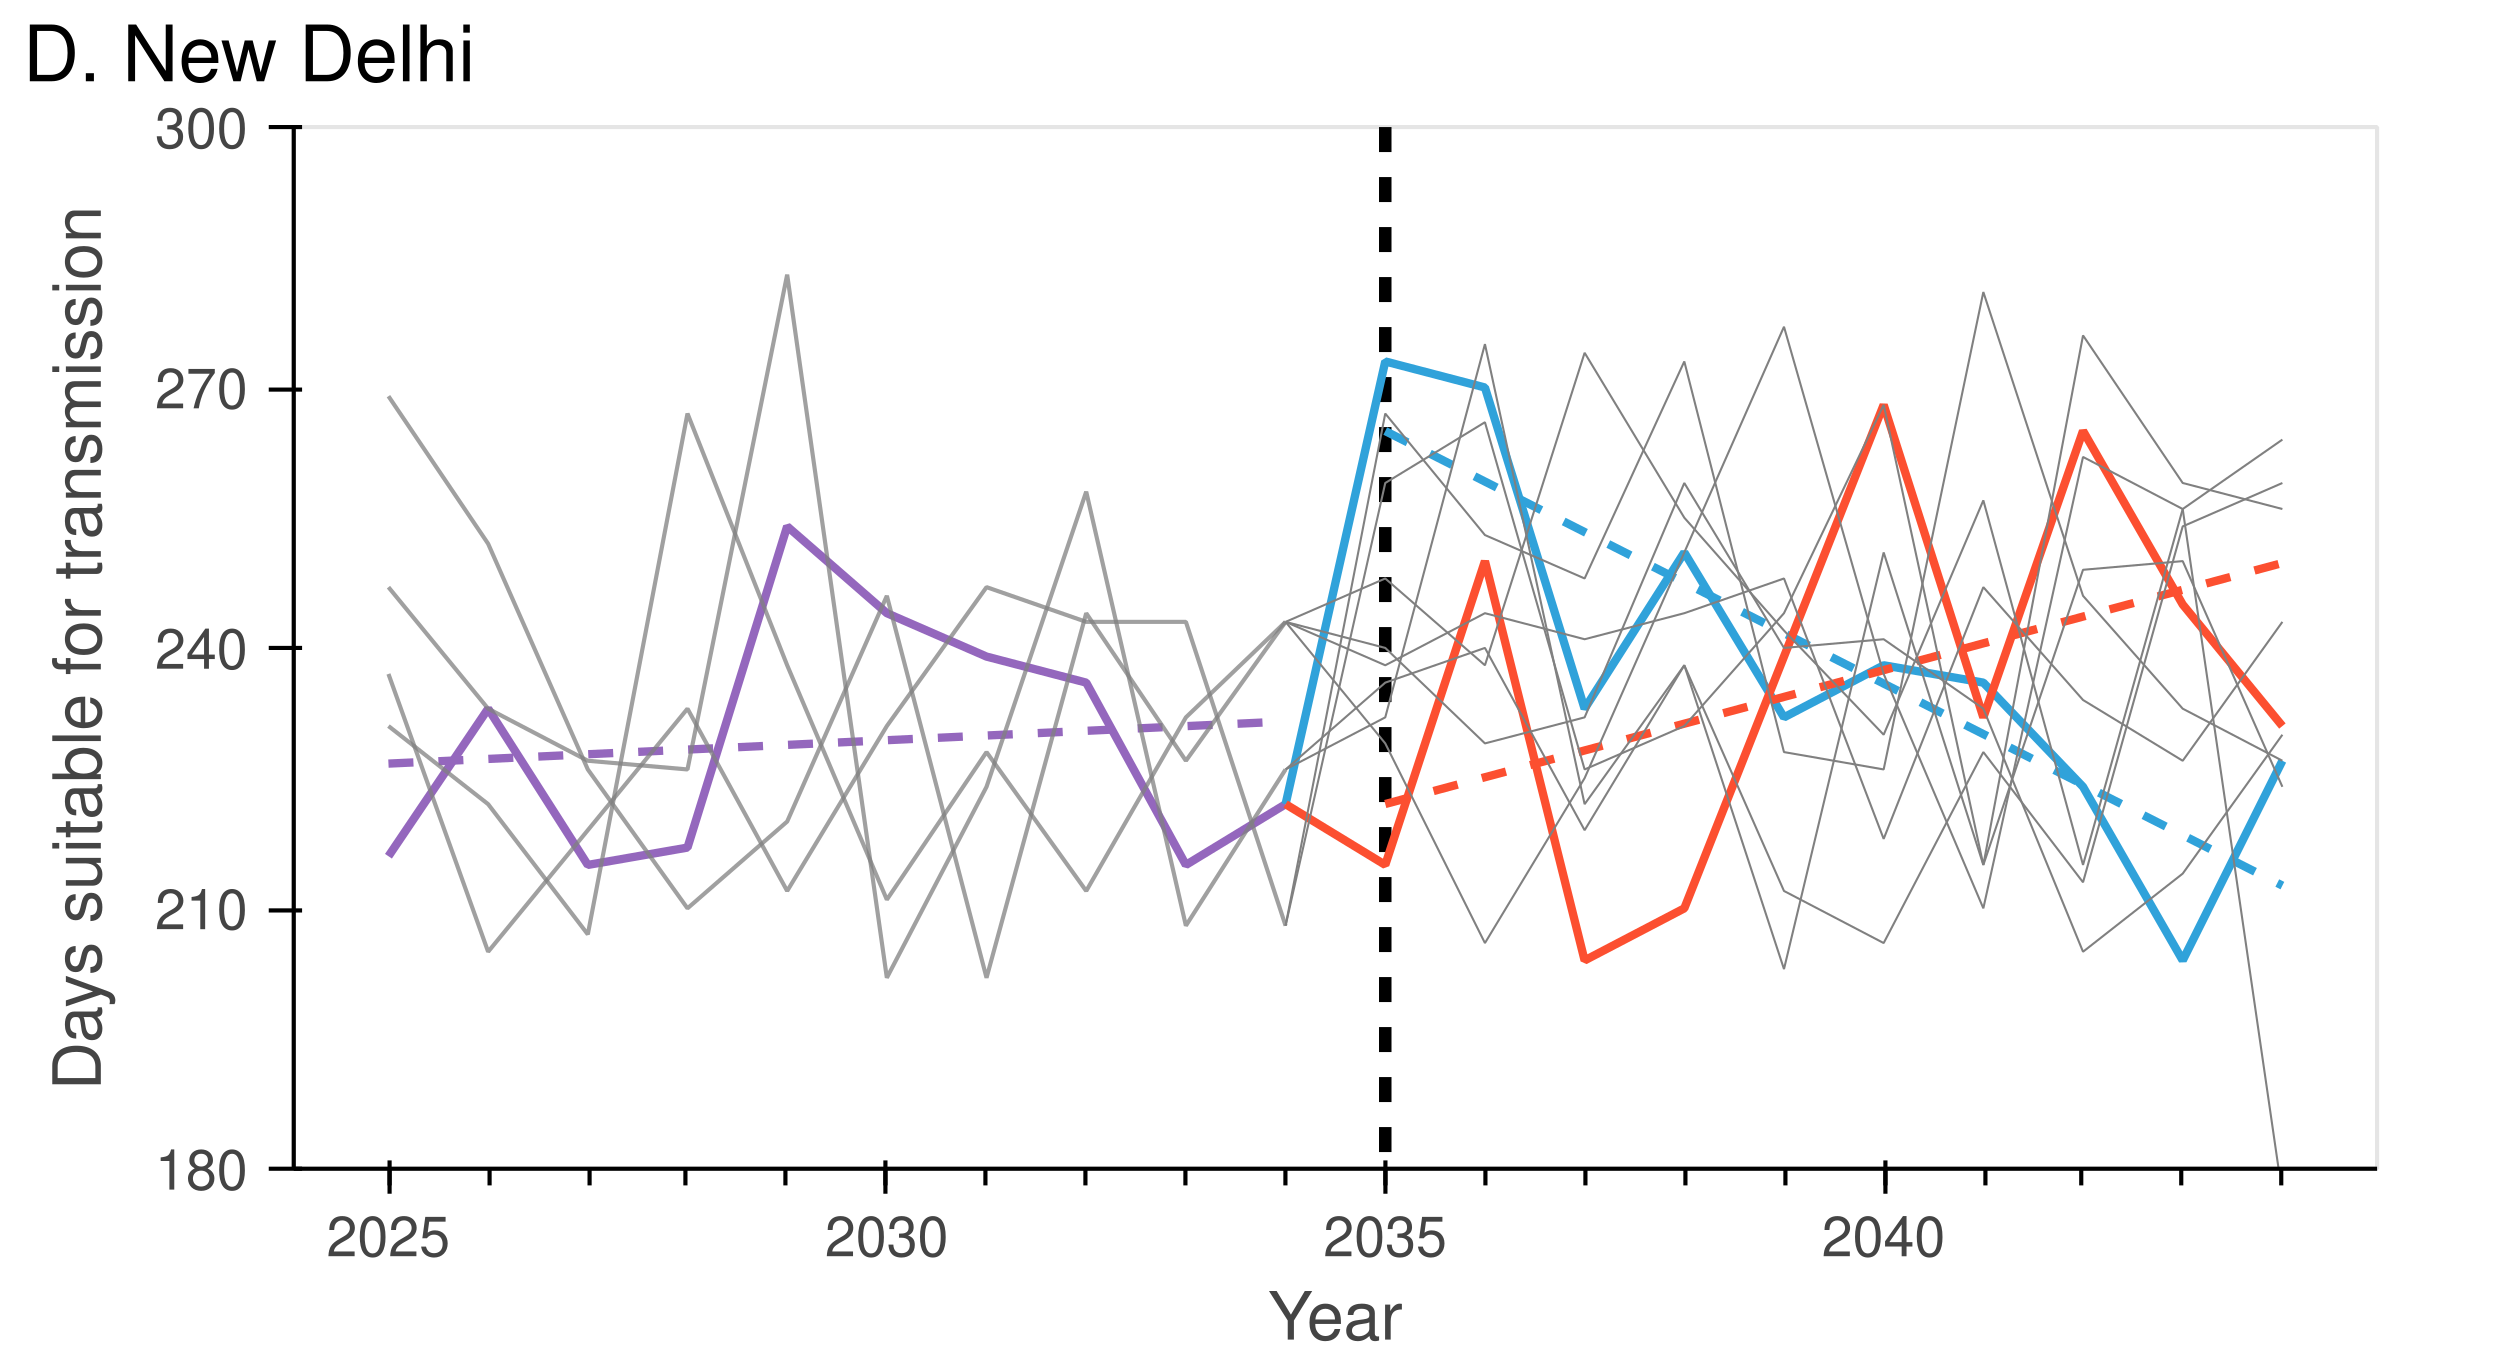
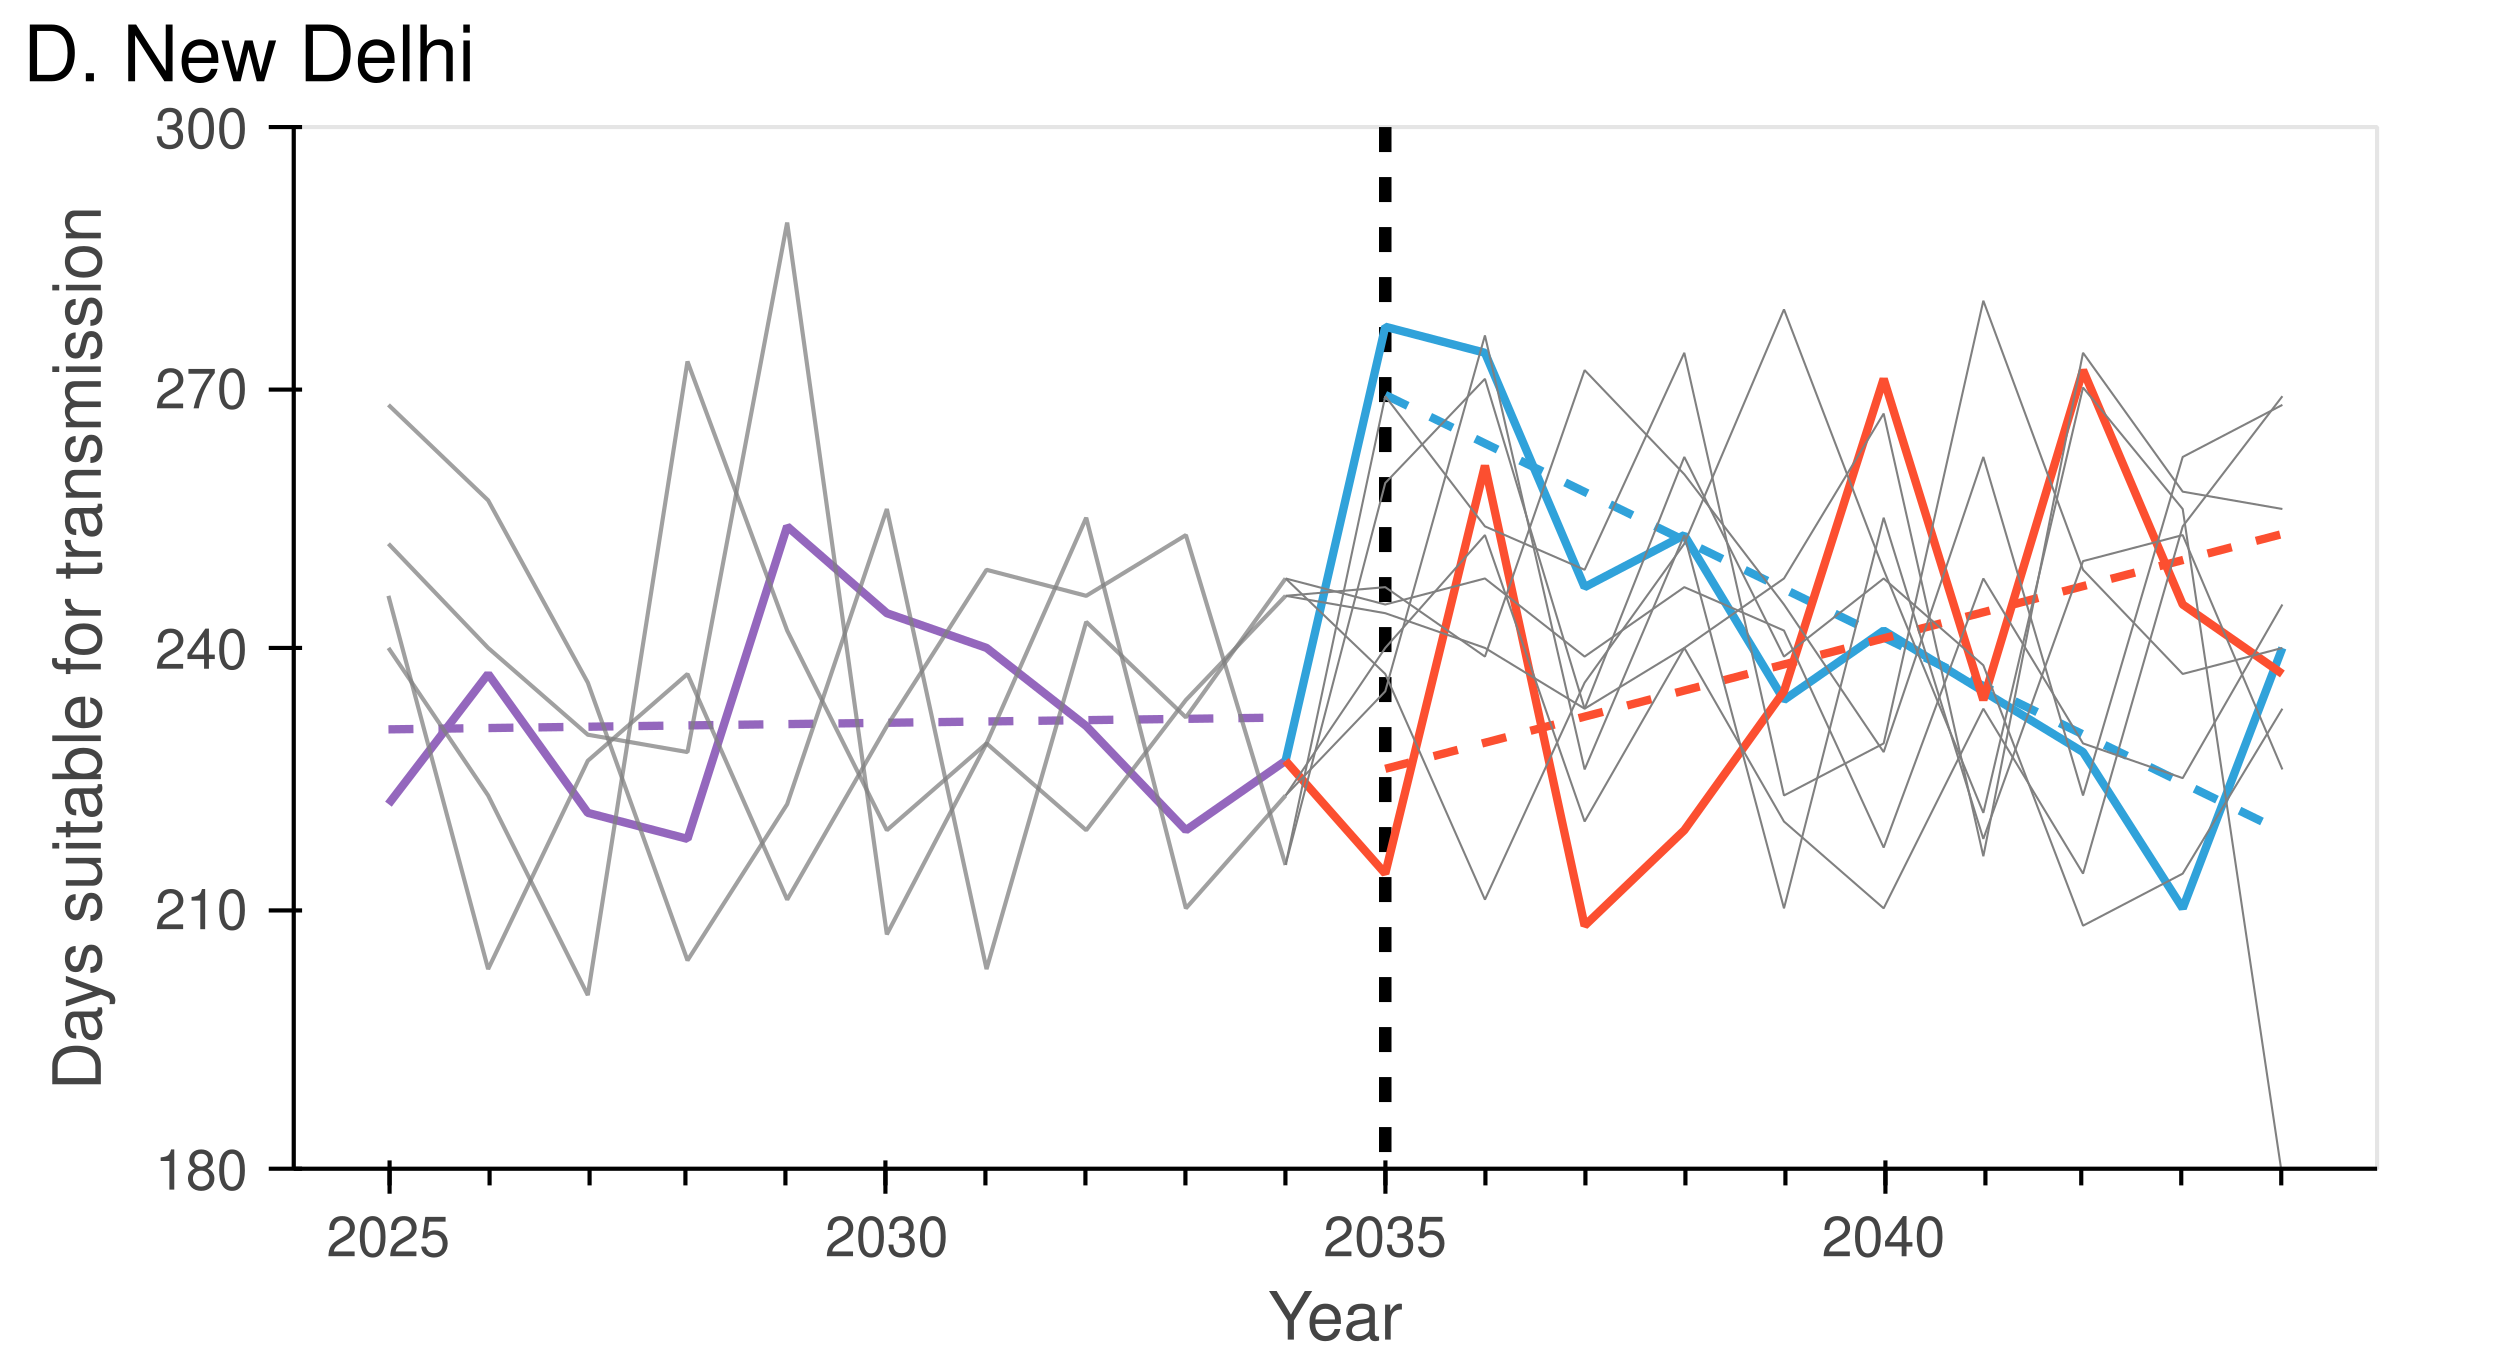
<svg xmlns="http://www.w3.org/2000/svg" version="1.1" width="600" height="329">
  <defs>
-     <clipPath id="mXKwTAkyufvT">
+     <clipPath id="wFftbDBOyaaT">
      <path fill="none" stroke="none" d="M 70.5 30.5 L 570.5 30.5 L 570.5 280.5 L 70.5 280.5 L 70.5 30.5 Z" />
    </clipPath>
-     <clipPath id="cqrPIpuktHcp">
+     <clipPath id="pTnTLRmtGqDW">
      <path fill="none" stroke="none" d="M 70.5 30.5 L 570.5 30.5 L 570.5 280.5 L 70.5 280.5 L 70.5 30.5 Z" />
    </clipPath>
-     <clipPath id="bVihnGoRhosu">
+     <clipPath id="gIXRAQSCoSQE">
      <path fill="none" stroke="none" d="M 70.5 30.5 L 570.5 30.5 L 570.5 280.5 L 70.5 280.5 L 70.5 30.5 Z" />
    </clipPath>
-     <clipPath id="kbGUTZBvZBLb">
+     <clipPath id="OtbQslHZBBNC">
      <path fill="none" stroke="none" d="M 70.5 30.5 L 570.5 30.5 L 570.5 280.5 L 70.5 280.5 L 70.5 30.5 Z" />
    </clipPath>
-     <clipPath id="OTJGDGrdKcAL">
+     <clipPath id="GBZhsQJFJEKF">
      <path fill="none" stroke="none" d="M 70.5 30.5 L 570.5 30.5 L 570.5 280.5 L 70.5 280.5 L 70.5 30.5 Z" />
    </clipPath>
-     <clipPath id="xBXflkrBEVOf">
+     <clipPath id="zNUaaTksSOrq">
      <path fill="none" stroke="none" d="M 70.5 30.5 L 570.5 30.5 L 570.5 280.5 L 70.5 280.5 L 70.5 30.5 Z" />
    </clipPath>
-     <clipPath id="gyZUVdlqQThA">
+     <clipPath id="ZtoKfqheoHre">
      <path fill="none" stroke="none" d="M 70.5 30.5 L 570.5 30.5 L 570.5 280.5 L 70.5 280.5 L 70.5 30.5 Z" />
    </clipPath>
-     <clipPath id="kWpxmfZyAZJu">
+     <clipPath id="NIVyodINcBWl">
      <path fill="none" stroke="none" d="M 70.5 30.5 L 570.5 30.5 L 570.5 280.5 L 70.5 280.5 L 70.5 30.5 Z" />
    </clipPath>
-     <clipPath id="iNkkKiCqAmKg">
+     <clipPath id="IQiGNRmMrwLu">
      <path fill="none" stroke="none" d="M 70.5 30.5 L 570.5 30.5 L 570.5 280.5 L 70.5 280.5 L 70.5 30.5 Z" />
    </clipPath>
-     <clipPath id="TfLKkfcZxekA">
+     <clipPath id="coJBtGKBkKXs">
      <path fill="none" stroke="none" d="M 70.5 30.5 L 570.5 30.5 L 570.5 280.5 L 70.5 280.5 L 70.5 30.5 Z" />
    </clipPath>
-     <clipPath id="htuHqIkHDPUK">
+     <clipPath id="TFhRiTetbTKN">
      <path fill="none" stroke="none" d="M 70.5 30.5 L 570.5 30.5 L 570.5 280.5 L 70.5 280.5 L 70.5 30.5 Z" />
    </clipPath>
-     <clipPath id="LgUaBeMWqcNM">
+     <clipPath id="NTXTHiqxEMmE">
      <path fill="none" stroke="none" d="M 70.5 30.5 L 570.5 30.5 L 570.5 280.5 L 70.5 280.5 L 70.5 30.5 Z" />
    </clipPath>
-     <clipPath id="TRMVWTPCGeVK">
+     <clipPath id="qHtWLBDTMand">
      <path fill="none" stroke="none" d="M 70.5 30.5 L 570.5 30.5 L 570.5 280.5 L 70.5 280.5 L 70.5 30.5 Z" />
    </clipPath>
-     <clipPath id="JTIXIJZJgRct">
+     <clipPath id="FUvTzPeRsSLw">
      <path fill="none" stroke="none" d="M 70.5 30.5 L 570.5 30.5 L 570.5 280.5 L 70.5 280.5 L 70.5 30.5 Z" />
    </clipPath>
-     <clipPath id="XwkSNWeTrPBd">
+     <clipPath id="RNneWLlaEzLg">
      <path fill="none" stroke="none" d="M 70.5 30.5 L 570.5 30.5 L 570.5 280.5 L 70.5 280.5 L 70.5 30.5 Z" />
    </clipPath>
-     <clipPath id="buikxMcczfiS">
+     <clipPath id="kZLfvtFmQawt">
      <path fill="none" stroke="none" d="M 70.5 30.5 L 570.5 30.5 L 570.5 280.5 L 70.5 280.5 L 70.5 30.5 Z" />
    </clipPath>
-     <clipPath id="HFETfMhEovNA">
+     <clipPath id="kFHTTqvmQIvt">
      <path fill="none" stroke="none" d="M 70.5 30.5 L 570.5 30.5 L 570.5 280.5 L 70.5 280.5 L 70.5 30.5 Z" />
    </clipPath>
-     <clipPath id="mPXpCmfSuhEv">
+     <clipPath id="lzKWwbZtoIZB">
      <path fill="none" stroke="none" d="M 70.5 30.5 L 570.5 30.5 L 570.5 280.5 L 70.5 280.5 L 70.5 30.5 Z" />
    </clipPath>
-     <clipPath id="QoTeOlbXmqBl">
+     <clipPath id="fuVhKTEkaaVM">
      <path fill="none" stroke="none" d="M 70.5 30.5 L 570.5 30.5 L 570.5 280.5 L 70.5 280.5 L 70.5 30.5 Z" />
    </clipPath>
-     <clipPath id="kTNVNAhdmCiB">
+     <clipPath id="xfGLxHrXHiOT">
      <path fill="none" stroke="none" d="M 70.5 30.5 L 570.5 30.5 L 570.5 280.5 L 70.5 280.5 L 70.5 30.5 Z" />
    </clipPath>
-     <clipPath id="SqguQTPxdVyx">
+     <clipPath id="fxiOSHBgQaGT">
      <path fill="none" stroke="none" d="M 70.5 30.5 L 570.5 30.5 L 570.5 280.5 L 70.5 280.5 L 70.5 30.5 Z" />
    </clipPath>
-     <clipPath id="MtNPxyuXnShw">
+     <clipPath id="qbxpTsWZWCRT">
      <path fill="none" stroke="none" d="M 70.5 30.5 L 570.5 30.5 L 570.5 280.5 L 70.5 280.5 L 70.5 30.5 Z" />
    </clipPath>
-     <clipPath id="TzwNFIJlQzVd">
+     <clipPath id="tJTisgEPUMRP">
      <path fill="none" stroke="none" d="M 70.5 30.5 L 570.5 30.5 L 570.5 280.5 L 70.5 280.5 L 70.5 30.5 Z" />
    </clipPath>
  </defs>
  <path fill="none" stroke="#e5e5e5" paint-order="fill" d="M 70.5 30.5 L 570.5 30.5 L 570.5 280.5 L 70.5 280.5 L 70.5 30.5 Z" stroke-linejoin="bevel" stroke-miterlimit="10" />
-   <path fill="none" stroke="black" paint-order="fill" d="M 332.462 30.5 L 332.462 280.5" stroke-linejoin="bevel" stroke-miterlimit="10" stroke-width="3" stroke-dasharray="6" clip-path="url(#bVihnGoRhosu)" />
-   <path fill="none" stroke="#9467bd" paint-order="fill" d="M 93.227 205.5 L 117.151 170.083 L 141.074 207.583 L 164.998 203.417 L 188.921 126.333 L 212.844 147.167 L 236.768 157.583 L 260.691 163.833 L 284.615 207.583 L 308.538 193" stroke-linejoin="bevel" stroke-miterlimit="10" stroke-width="2" clip-path="url(#kbGUTZBvZBLb)" />
-   <path fill="none" stroke="#9467bd" paint-order="fill" d="M 93.227 183.265 L 117.151 182.141 L 141.074 181.018 L 164.998 179.894 L 188.921 178.77 L 212.844 177.646 L 236.768 176.523 L 260.691 175.399 L 284.615 174.275 L 308.538 173.152" stroke-linejoin="bevel" stroke-miterlimit="10" stroke-width="2" stroke-dasharray="6" clip-path="url(#OTJGDGrdKcAL)" />
-   <path fill="none" stroke="#30a2da" paint-order="fill" d="M 308.538 193 L 332.462 86.75 L 356.385 93 L 380.309 170.083 L 404.232 132.583 L 428.156 172.167 L 452.079 159.667 L 476.002 163.833 L 499.926 188.833 L 523.849 230.5 L 547.773 182.583" stroke-linejoin="bevel" stroke-miterlimit="10" stroke-width="2" clip-path="url(#xBXflkrBEVOf)" />
-   <path fill="none" stroke="#30a2da" paint-order="fill" d="M 332.462 103.455 L 356.385 115.576 L 380.309 127.697 L 404.232 139.818 L 428.156 151.939 L 452.079 164.061 L 476.002 176.182 L 499.926 188.303 L 523.849 200.424 L 547.773 212.545" stroke-linejoin="bevel" stroke-miterlimit="10" stroke-width="2" stroke-dasharray="6" clip-path="url(#gyZUVdlqQThA)" />
-   <path fill="none" stroke="#fc4f30" paint-order="fill" d="M 308.538 193 L 332.462 207.583 L 356.385 134.667 L 380.309 230.5 L 404.232 218 L 428.156 157.583 L 452.079 97.167 L 476.002 172.167 L 499.926 103.417 L 523.849 145.083 L 547.773 174.25" stroke-linejoin="bevel" stroke-miterlimit="10" stroke-width="2" clip-path="url(#kWpxmfZyAZJu)" />
-   <path fill="none" stroke="#fc4f30" paint-order="fill" d="M 332.462 192.962 L 356.385 186.535 L 380.309 180.109 L 404.232 173.682 L 428.156 167.255 L 452.079 160.828 L 476.002 154.402 L 499.926 147.975 L 523.849 141.548 L 547.773 135.121" stroke-linejoin="bevel" stroke-miterlimit="10" stroke-width="2" stroke-dasharray="6" clip-path="url(#iNkkKiCqAmKg)" />
-   <path fill="none" stroke="rgb(128,128,128)" paint-order="fill" d="M 93.227 161.75 L 117.151 228.417 L 141.074 199.25 L 164.998 170.083 L 188.921 213.833 L 212.844 174.25 L 236.768 140.917 L 260.691 149.25 L 284.615 149.25 L 308.538 222.167" stroke-opacity="0.749" stroke-linejoin="bevel" stroke-miterlimit="10" clip-path="url(#TfLKkfcZxekA)" />
-   <path fill="none" stroke="grey" paint-order="fill" d="M 308.538 222.167 L 332.462 99.25 L 356.385 128.417 L 380.309 138.833 L 404.232 86.75 L 428.156 180.5 L 452.079 184.667 L 476.002 70.083 L 499.926 143 L 523.849 170.083 L 547.773 182.583" stroke-linejoin="bevel" stroke-miterlimit="10" stroke-width="0.5" clip-path="url(#htuHqIkHDPUK)" />
-   <path fill="none" stroke="grey" paint-order="fill" d="M 308.538 222.167 L 332.462 115.917 L 356.385 101.333 L 380.309 184.667 L 404.232 174.25 L 428.156 147.167 L 452.079 97.167 L 476.002 207.583 L 499.926 80.5 L 523.849 115.917 L 547.773 122.167" stroke-linejoin="bevel" stroke-miterlimit="10" stroke-width="0.5" clip-path="url(#LgUaBeMWqcNM)" />
-   <path fill="none" stroke="rgb(128,128,128)" paint-order="fill" d="M 93.227 140.917 L 117.151 170.083 L 141.074 182.583 L 164.998 184.667 L 188.921 65.917 L 212.844 234.667 L 236.768 188.833 L 260.691 118 L 284.615 222.167 L 308.538 184.667" stroke-opacity="0.749" stroke-linejoin="bevel" stroke-miterlimit="10" clip-path="url(#TRMVWTPCGeVK)" />
-   <path fill="none" stroke="grey" paint-order="fill" d="M 308.538 184.667 L 332.462 172.167 L 356.385 82.583 L 380.309 193 L 404.232 159.667 L 428.156 232.583 L 452.079 132.583 L 476.002 207.583 L 499.926 136.75 L 523.849 134.667 L 547.773 188.833" stroke-linejoin="bevel" stroke-miterlimit="10" stroke-width="0.5" clip-path="url(#JTIXIJZJgRct)" />
-   <path fill="none" stroke="grey" paint-order="fill" d="M 308.538 184.667 L 332.462 163.833 L 356.385 155.5 L 380.309 199.25 L 404.232 159.667 L 428.156 213.833 L 452.079 226.333 L 476.002 180.5 L 499.926 211.75 L 523.849 126.333 L 547.773 115.917" stroke-linejoin="bevel" stroke-miterlimit="10" stroke-width="0.5" clip-path="url(#XwkSNWeTrPBd)" />
-   <path fill="none" stroke="rgb(128,128,128)" paint-order="fill" d="M 93.227 174.25 L 117.151 193 L 141.074 224.25 L 164.998 99.25 L 188.921 159.667 L 212.844 215.917 L 236.768 180.5 L 260.691 213.833 L 284.615 172.167 L 308.538 149.25" stroke-opacity="0.749" stroke-linejoin="bevel" stroke-miterlimit="10" clip-path="url(#buikxMcczfiS)" />
-   <path fill="none" stroke="grey" paint-order="fill" d="M 308.538 149.25 L 332.462 155.5 L 356.385 178.417 L 380.309 172.167 L 404.232 115.917 L 428.156 155.5 L 452.079 153.417 L 476.002 170.083 L 499.926 228.417 L 523.849 209.667 L 547.773 176.333" stroke-linejoin="bevel" stroke-miterlimit="10" stroke-width="0.5" clip-path="url(#HFETfMhEovNA)" />
-   <path fill="none" stroke="grey" paint-order="fill" d="M 308.538 149.25 L 332.462 138.833 L 356.385 159.667 L 380.309 84.667 L 404.232 124.25 L 428.156 151.333 L 452.079 176.333 L 476.002 120.083 L 499.926 207.583 L 523.849 122.167 L 547.773 105.5" stroke-linejoin="bevel" stroke-miterlimit="10" stroke-width="0.5" clip-path="url(#mPXpCmfSuhEv)" />
-   <path fill="none" stroke="rgb(128,128,128)" paint-order="fill" d="M 93.227 95.083 L 117.151 130.5 L 141.074 184.667 L 164.998 218 L 188.921 197.167 L 212.844 143 L 236.768 234.667 L 260.691 147.167 L 284.615 182.583 L 308.538 149.25" stroke-opacity="0.749" stroke-linejoin="bevel" stroke-miterlimit="10" clip-path="url(#QoTeOlbXmqBl)" />
-   <path fill="none" stroke="grey" paint-order="fill" d="M 308.538 149.25 L 332.462 178.417 L 356.385 226.333 L 380.309 186.75 L 404.232 132.583 L 428.156 78.417 L 452.079 161.75 L 476.002 218 L 499.926 109.667 L 523.849 122.167 L 547.773 286.75" stroke-linejoin="bevel" stroke-miterlimit="10" stroke-width="0.5" clip-path="url(#kTNVNAhdmCiB)" />
-   <path fill="none" stroke="grey" paint-order="fill" d="M 308.538 149.25 L 332.462 159.667 L 356.385 147.167 L 380.309 153.417 L 404.232 147.167 L 428.156 138.833 L 452.079 201.333 L 476.002 140.917 L 499.926 168 L 523.849 182.583 L 547.773 149.25" stroke-linejoin="bevel" stroke-miterlimit="10" stroke-width="0.5" clip-path="url(#SqguQTPxdVyx)" />
+   <path fill="none" stroke="black" paint-order="fill" d="M 332.462 30.5 L 332.462 280.5" stroke-linejoin="bevel" stroke-miterlimit="10" stroke-width="3" stroke-dasharray="6" clip-path="url(#gIXRAQSCoSQE)" />
+   <path fill="none" stroke="#9467bd" paint-order="fill" d="M 93.227 193 L 117.151 161.75 L 141.074 195.083 L 164.998 201.333 L 188.921 126.333 L 212.844 147.167 L 236.768 155.5 L 260.691 174.25 L 284.615 199.25 L 308.538 182.583" stroke-linejoin="bevel" stroke-miterlimit="10" stroke-width="2" clip-path="url(#OtbQslHZBBNC)" />
+   <path fill="none" stroke="#9467bd" paint-order="fill" d="M 93.227 175.045 L 117.151 174.73 L 141.074 174.414 L 164.998 174.098 L 188.921 173.783 L 212.844 173.467 L 236.768 173.152 L 260.691 172.836 L 284.615 172.52 L 308.538 172.205" stroke-linejoin="bevel" stroke-miterlimit="10" stroke-width="2" stroke-dasharray="6" clip-path="url(#GBZhsQJFJEKF)" />
+   <path fill="none" stroke="#30a2da" paint-order="fill" d="M 308.538 182.583 L 332.462 78.417 L 356.385 84.667 L 380.309 140.917 L 404.232 128.417 L 428.156 168 L 452.079 151.333 L 476.002 165.917 L 499.926 180.5 L 523.849 218 L 547.773 155.5" stroke-linejoin="bevel" stroke-miterlimit="10" stroke-width="2" clip-path="url(#zNUaaTksSOrq)" />
+   <path fill="none" stroke="#30a2da" paint-order="fill" d="M 332.462 94.78 L 356.385 106.422 L 380.309 118.063 L 404.232 129.705 L 428.156 141.346 L 452.079 152.987 L 476.002 164.629 L 499.926 176.27 L 523.849 187.912 L 547.773 199.553" stroke-linejoin="bevel" stroke-miterlimit="10" stroke-width="2" stroke-dasharray="6" clip-path="url(#ZtoKfqheoHre)" />
+   <path fill="none" stroke="#fc4f30" paint-order="fill" d="M 308.538 182.583 L 332.462 209.667 L 356.385 111.75 L 380.309 222.167 L 404.232 199.25 L 428.156 165.917 L 452.079 90.917 L 476.002 168 L 499.926 88.833 L 523.849 145.083 L 547.773 161.75" stroke-linejoin="bevel" stroke-miterlimit="10" stroke-width="2" clip-path="url(#NIVyodINcBWl)" />
+   <path fill="none" stroke="#fc4f30" paint-order="fill" d="M 332.462 184.515 L 356.385 178.253 L 380.309 171.99 L 404.232 165.727 L 428.156 159.465 L 452.079 153.202 L 476.002 146.939 L 499.926 140.677 L 523.849 134.414 L 547.773 128.152" stroke-linejoin="bevel" stroke-miterlimit="10" stroke-width="2" stroke-dasharray="6" clip-path="url(#IQiGNRmMrwLu)" />
+   <path fill="none" stroke="rgb(128,128,128)" paint-order="fill" d="M 93.227 143 L 117.151 232.583 L 141.074 182.583 L 164.998 161.75 L 188.921 215.917 L 212.844 174.25 L 236.768 136.75 L 260.691 143 L 284.615 128.417 L 308.538 207.583" stroke-opacity="0.749" stroke-linejoin="bevel" stroke-miterlimit="10" clip-path="url(#coJBtGKBkKXs)" />
+   <path fill="none" stroke="grey" paint-order="fill" d="M 308.538 207.583 L 332.462 95.083 L 356.385 126.333 L 380.309 136.75 L 404.232 84.667 L 428.156 190.917 L 452.079 178.417 L 476.002 72.167 L 499.926 136.75 L 523.849 161.75 L 547.773 155.5" stroke-linejoin="bevel" stroke-miterlimit="10" stroke-width="0.5" clip-path="url(#TFhRiTetbTKN)" />
+   <path fill="none" stroke="grey" paint-order="fill" d="M 308.538 207.583 L 332.462 115.917 L 356.385 90.917 L 380.309 170.083 L 404.232 155.5 L 428.156 138.833 L 452.079 99.25 L 476.002 205.5 L 499.926 84.667 L 523.849 118 L 547.773 122.167" stroke-linejoin="bevel" stroke-miterlimit="10" stroke-width="0.5" clip-path="url(#NTXTHiqxEMmE)" />
+   <path fill="none" stroke="rgb(128,128,128)" paint-order="fill" d="M 93.227 130.5 L 117.151 155.5 L 141.074 176.333 L 164.998 180.5 L 188.921 53.417 L 212.844 224.25 L 236.768 178.417 L 260.691 124.25 L 284.615 218 L 308.538 190.917" stroke-opacity="0.749" stroke-linejoin="bevel" stroke-miterlimit="10" clip-path="url(#qHtWLBDTMand)" />
+   <path fill="none" stroke="grey" paint-order="fill" d="M 308.538 190.917 L 332.462 165.917 L 356.385 80.5 L 380.309 184.667 L 404.232 128.417 L 428.156 218 L 452.079 124.25 L 476.002 201.333 L 499.926 134.667 L 523.849 128.417 L 547.773 184.667" stroke-linejoin="bevel" stroke-miterlimit="10" stroke-width="0.5" clip-path="url(#FUvTzPeRsSLw)" />
+   <path fill="none" stroke="grey" paint-order="fill" d="M 308.538 190.917 L 332.462 155.5 L 356.385 128.417 L 380.309 197.167 L 404.232 155.5 L 428.156 197.167 L 452.079 218 L 476.002 170.083 L 499.926 209.667 L 523.849 126.333 L 547.773 95.083" stroke-linejoin="bevel" stroke-miterlimit="10" stroke-width="0.5" clip-path="url(#RNneWLlaEzLg)" />
+   <path fill="none" stroke="rgb(128,128,128)" paint-order="fill" d="M 93.227 155.5 L 117.151 190.917 L 141.074 238.833 L 164.998 86.75 L 188.921 151.333 L 212.844 199.25 L 236.768 178.417 L 260.691 199.25 L 284.615 168 L 308.538 143" stroke-opacity="0.749" stroke-linejoin="bevel" stroke-miterlimit="10" clip-path="url(#kZLfvtFmQawt)" />
+   <path fill="none" stroke="grey" paint-order="fill" d="M 308.538 143 L 332.462 147.167 L 356.385 155.5 L 380.309 170.083 L 404.232 109.667 L 428.156 157.583 L 452.079 138.833 L 476.002 159.667 L 499.926 222.167 L 523.849 209.667 L 547.773 170.083" stroke-linejoin="bevel" stroke-miterlimit="10" stroke-width="0.5" clip-path="url(#kFHTTqvmQIvt)" />
+   <path fill="none" stroke="grey" paint-order="fill" d="M 308.538 143 L 332.462 140.917 L 356.385 157.583 L 380.309 88.833 L 404.232 113.833 L 428.156 145.083 L 452.079 180.5 L 476.002 109.667 L 499.926 190.917 L 523.849 109.667 L 547.773 97.167" stroke-linejoin="bevel" stroke-miterlimit="10" stroke-width="0.5" clip-path="url(#lzKWwbZtoIZB)" />
+   <path fill="none" stroke="rgb(128,128,128)" paint-order="fill" d="M 93.227 97.167 L 117.151 120.083 L 141.074 163.833 L 164.998 230.5 L 188.921 193 L 212.844 122.167 L 236.768 232.583 L 260.691 149.25 L 284.615 172.167 L 308.538 138.833" stroke-opacity="0.749" stroke-linejoin="bevel" stroke-miterlimit="10" clip-path="url(#fuVhKTEkaaVM)" />
+   <path fill="none" stroke="grey" paint-order="fill" d="M 308.538 138.833 L 332.462 161.75 L 356.385 215.917 L 380.309 163.833 L 404.232 130.5 L 428.156 74.25 L 452.079 136.75 L 476.002 195.083 L 499.926 93 L 523.849 122.167 L 547.773 282.583" stroke-linejoin="bevel" stroke-miterlimit="10" stroke-width="0.5" clip-path="url(#xfGLxHrXHiOT)" />
+   <path fill="none" stroke="grey" paint-order="fill" d="M 308.538 138.833 L 332.462 145.083 L 356.385 138.833 L 380.309 157.583 L 404.232 140.917 L 428.156 151.333 L 452.079 203.417 L 476.002 138.833 L 499.926 178.417 L 523.849 186.75 L 547.773 145.083" stroke-linejoin="bevel" stroke-miterlimit="10" stroke-width="0.5" clip-path="url(#fxiOSHBgQaGT)" />
  <path fill="none" stroke="black" paint-order="fill" d="M 70.5 280.5 L 570.5 280.5" stroke-linejoin="bevel" stroke-miterlimit="10" />
  <path fill="none" stroke="black" paint-order="fill" d="M 93.5 286.5 L 93.5 278.5 M 212.5 286.5 L 212.5 278.5 M 332.5 286.5 L 332.5 278.5 M 452.5 286.5 L 452.5 278.5" stroke-linejoin="bevel" stroke-miterlimit="10" />
  <path fill="none" stroke="black" paint-order="fill" d="M 93.5 284.5 L 93.5 280.5 M 117.5 284.5 L 117.5 280.5 M 141.5 284.5 L 141.5 280.5 M 164.5 284.5 L 164.5 280.5 M 188.5 284.5 L 188.5 280.5 M 212.5 284.5 L 212.5 280.5 M 236.5 284.5 L 236.5 280.5 M 260.5 284.5 L 260.5 280.5 M 284.5 284.5 L 284.5 280.5 M 308.5 284.5 L 308.5 280.5 M 332.5 284.5 L 332.5 280.5 M 356.5 284.5 L 356.5 280.5 M 380.5 284.5 L 380.5 280.5 M 404.5 284.5 L 404.5 280.5 M 428.5 284.5 L 428.5 280.5 M 452.5 284.5 L 452.5 280.5 M 476.5 284.5 L 476.5 280.5 M 499.5 284.5 L 499.5 280.5 M 523.5 284.5 L 523.5 280.5 M 547.5 284.5 L 547.5 280.5" stroke-linejoin="bevel" stroke-miterlimit="10" />
  <text fill="#444444" stroke="none" font-family="helvetica" font-size="10pt" font-style="normal" font-weight="normal" text-decoration="normal" x="77.861" y="301" text-anchor="start" dominant-baseline="alphabetic" transform="matrix(1, 0, 0, 1, 0.5, 0.5)">2025</text>
  <text fill="none" stroke="rgb(0,0,0)" font-family="helvetica" font-size="10pt" font-style="normal" font-weight="normal" text-decoration="normal" x="77.861" y="301" text-anchor="start" dominant-baseline="alphabetic" transform="matrix(1, 0, 0, 1, 0.5, 0.5)" stroke-opacity="0" stroke-linejoin="bevel" stroke-miterlimit="10">2025</text>
  <text fill="#444444" stroke="none" font-family="helvetica" font-size="10pt" font-style="normal" font-weight="normal" text-decoration="normal" x="197.478" y="301" text-anchor="start" dominant-baseline="alphabetic" transform="matrix(1, 0, 0, 1, 0.5, 0.5)">2030</text>
  <text fill="none" stroke="rgb(0,0,0)" font-family="helvetica" font-size="10pt" font-style="normal" font-weight="normal" text-decoration="normal" x="197.478" y="301" text-anchor="start" dominant-baseline="alphabetic" transform="matrix(1, 0, 0, 1, 0.5, 0.5)" stroke-opacity="0" stroke-linejoin="bevel" stroke-miterlimit="10">2030</text>
  <text fill="#444444" stroke="none" font-family="helvetica" font-size="10pt" font-style="normal" font-weight="normal" text-decoration="normal" x="317.095" y="301" text-anchor="start" dominant-baseline="alphabetic" transform="matrix(1, 0, 0, 1, 0.5, 0.5)">2035</text>
  <text fill="none" stroke="rgb(0,0,0)" font-family="helvetica" font-size="10pt" font-style="normal" font-weight="normal" text-decoration="normal" x="317.095" y="301" text-anchor="start" dominant-baseline="alphabetic" transform="matrix(1, 0, 0, 1, 0.5, 0.5)" stroke-opacity="0" stroke-linejoin="bevel" stroke-miterlimit="10">2035</text>
  <text fill="#444444" stroke="none" font-family="helvetica" font-size="10pt" font-style="normal" font-weight="normal" text-decoration="normal" x="436.712" y="301" text-anchor="start" dominant-baseline="alphabetic" transform="matrix(1, 0, 0, 1, 0.5, 0.5)">2040</text>
  <text fill="none" stroke="rgb(0,0,0)" font-family="helvetica" font-size="10pt" font-style="normal" font-weight="normal" text-decoration="normal" x="436.712" y="301" text-anchor="start" dominant-baseline="alphabetic" transform="matrix(1, 0, 0, 1, 0.5, 0.5)" stroke-opacity="0" stroke-linejoin="bevel" stroke-miterlimit="10">2040</text>
  <text fill="#444444" stroke="none" font-family="helvetica" font-size="12pt" font-style="normal" font-weight="normal" text-decoration="normal" x="303.85" y="321" text-anchor="start" dominant-baseline="alphabetic" transform="matrix(1, 0, 0, 1, 0.5, 0.5)">Year</text>
  <text fill="none" stroke="rgb(0,0,0)" font-family="helvetica" font-size="12pt" font-style="normal" font-weight="normal" text-decoration="normal" x="303.85" y="321" text-anchor="start" dominant-baseline="alphabetic" transform="matrix(1, 0, 0, 1, 0.5, 0.5)" stroke-opacity="0" stroke-linejoin="bevel" stroke-miterlimit="10">Year</text>
  <path fill="none" stroke="black" paint-order="fill" d="M 70.5 280.5 L 70.5 30.5" stroke-linejoin="bevel" stroke-miterlimit="10" />
  <path fill="none" stroke="black" paint-order="fill" d="M 64.5 280.5 L 72.5 280.5 M 64.5 218.5 L 72.5 218.5 M 64.5 155.5 L 72.5 155.5 M 64.5 93.5 L 72.5 93.5 M 64.5 30.5 L 72.5 30.5" stroke-linejoin="bevel" stroke-miterlimit="10" />
  <path fill="none" stroke="black" paint-order="fill" d="" stroke-linejoin="bevel" stroke-miterlimit="10" />
  <text fill="#444444" stroke="none" font-family="helvetica" font-size="10pt" font-style="normal" font-weight="normal" text-decoration="normal" x="36.7" y="285" text-anchor="start" dominant-baseline="alphabetic" transform="matrix(1, 0, 0, 1, 0.5, 0.5)">180</text>
  <text fill="none" stroke="rgb(0,0,0)" font-family="helvetica" font-size="10pt" font-style="normal" font-weight="normal" text-decoration="normal" x="36.7" y="285" text-anchor="start" dominant-baseline="alphabetic" transform="matrix(1, 0, 0, 1, 0.5, 0.5)" stroke-opacity="0" stroke-linejoin="bevel" stroke-miterlimit="10">180</text>
  <text fill="#444444" stroke="none" font-family="helvetica" font-size="10pt" font-style="normal" font-weight="normal" text-decoration="normal" x="36.7" y="222.5" text-anchor="start" dominant-baseline="alphabetic" transform="matrix(1, 0, 0, 1, 0.5, 0.5)">210</text>
  <text fill="none" stroke="rgb(0,0,0)" font-family="helvetica" font-size="10pt" font-style="normal" font-weight="normal" text-decoration="normal" x="36.7" y="222.5" text-anchor="start" dominant-baseline="alphabetic" transform="matrix(1, 0, 0, 1, 0.5, 0.5)" stroke-opacity="0" stroke-linejoin="bevel" stroke-miterlimit="10">210</text>
  <text fill="#444444" stroke="none" font-family="helvetica" font-size="10pt" font-style="normal" font-weight="normal" text-decoration="normal" x="36.7" y="160" text-anchor="start" dominant-baseline="alphabetic" transform="matrix(1, 0, 0, 1, 0.5, 0.5)">240</text>
  <text fill="none" stroke="rgb(0,0,0)" font-family="helvetica" font-size="10pt" font-style="normal" font-weight="normal" text-decoration="normal" x="36.7" y="160" text-anchor="start" dominant-baseline="alphabetic" transform="matrix(1, 0, 0, 1, 0.5, 0.5)" stroke-opacity="0" stroke-linejoin="bevel" stroke-miterlimit="10">240</text>
  <text fill="#444444" stroke="none" font-family="helvetica" font-size="10pt" font-style="normal" font-weight="normal" text-decoration="normal" x="36.7" y="97.5" text-anchor="start" dominant-baseline="alphabetic" transform="matrix(1, 0, 0, 1, 0.5, 0.5)">270</text>
  <text fill="none" stroke="rgb(0,0,0)" font-family="helvetica" font-size="10pt" font-style="normal" font-weight="normal" text-decoration="normal" x="36.7" y="97.5" text-anchor="start" dominant-baseline="alphabetic" transform="matrix(1, 0, 0, 1, 0.5, 0.5)" stroke-opacity="0" stroke-linejoin="bevel" stroke-miterlimit="10">270</text>
  <text fill="#444444" stroke="none" font-family="helvetica" font-size="10pt" font-style="normal" font-weight="normal" text-decoration="normal" x="36.7" y="35" text-anchor="start" dominant-baseline="alphabetic" transform="matrix(1, 0, 0, 1, 0.5, 0.5)">300</text>
  <text fill="none" stroke="rgb(0,0,0)" font-family="helvetica" font-size="10pt" font-style="normal" font-weight="normal" text-decoration="normal" x="36.7" y="35" text-anchor="start" dominant-baseline="alphabetic" transform="matrix(1, 0, 0, 1, 0.5, 0.5)" stroke-opacity="0" stroke-linejoin="bevel" stroke-miterlimit="10">300</text>
  <text fill="#444444" stroke="none" font-family="helvetica" font-size="12pt" font-style="normal" font-weight="normal" text-decoration="normal" x="-77.442" y="150" text-anchor="start" dominant-baseline="alphabetic" transform="matrix(6.123233995736766e-17, -1, 1, 6.123233995736766e-17, -125.8, 184.2)">Days suitable for transmission</text>
  <text fill="none" stroke="rgb(0,0,0)" font-family="helvetica" font-size="12pt" font-style="normal" font-weight="normal" text-decoration="normal" x="-77.442" y="150" text-anchor="start" dominant-baseline="alphabetic" transform="matrix(6.123233995736766e-17, -1, 1, 6.123233995736766e-17, -125.8, 184.2)" stroke-opacity="0" stroke-linejoin="bevel" stroke-miterlimit="10">Days suitable for transmission</text>
  <text fill="black" stroke="none" font-family="helvetica" font-size="14pt" font-style="normal" font-weight="normal" text-decoration="normal" x="0" y="14" text-anchor="start" dominant-baseline="alphabetic" transform="matrix(1, 0, 0, 1, 5.5, 5.5)">D. New Delhi</text>
  <text fill="none" stroke="rgb(0,0,0)" font-family="helvetica" font-size="14pt" font-style="normal" font-weight="normal" text-decoration="normal" x="0" y="14" text-anchor="start" dominant-baseline="alphabetic" transform="matrix(1, 0, 0, 1, 5.5, 5.5)" stroke-opacity="0" stroke-linejoin="bevel" stroke-miterlimit="10">D. New Delhi</text>
</svg>
